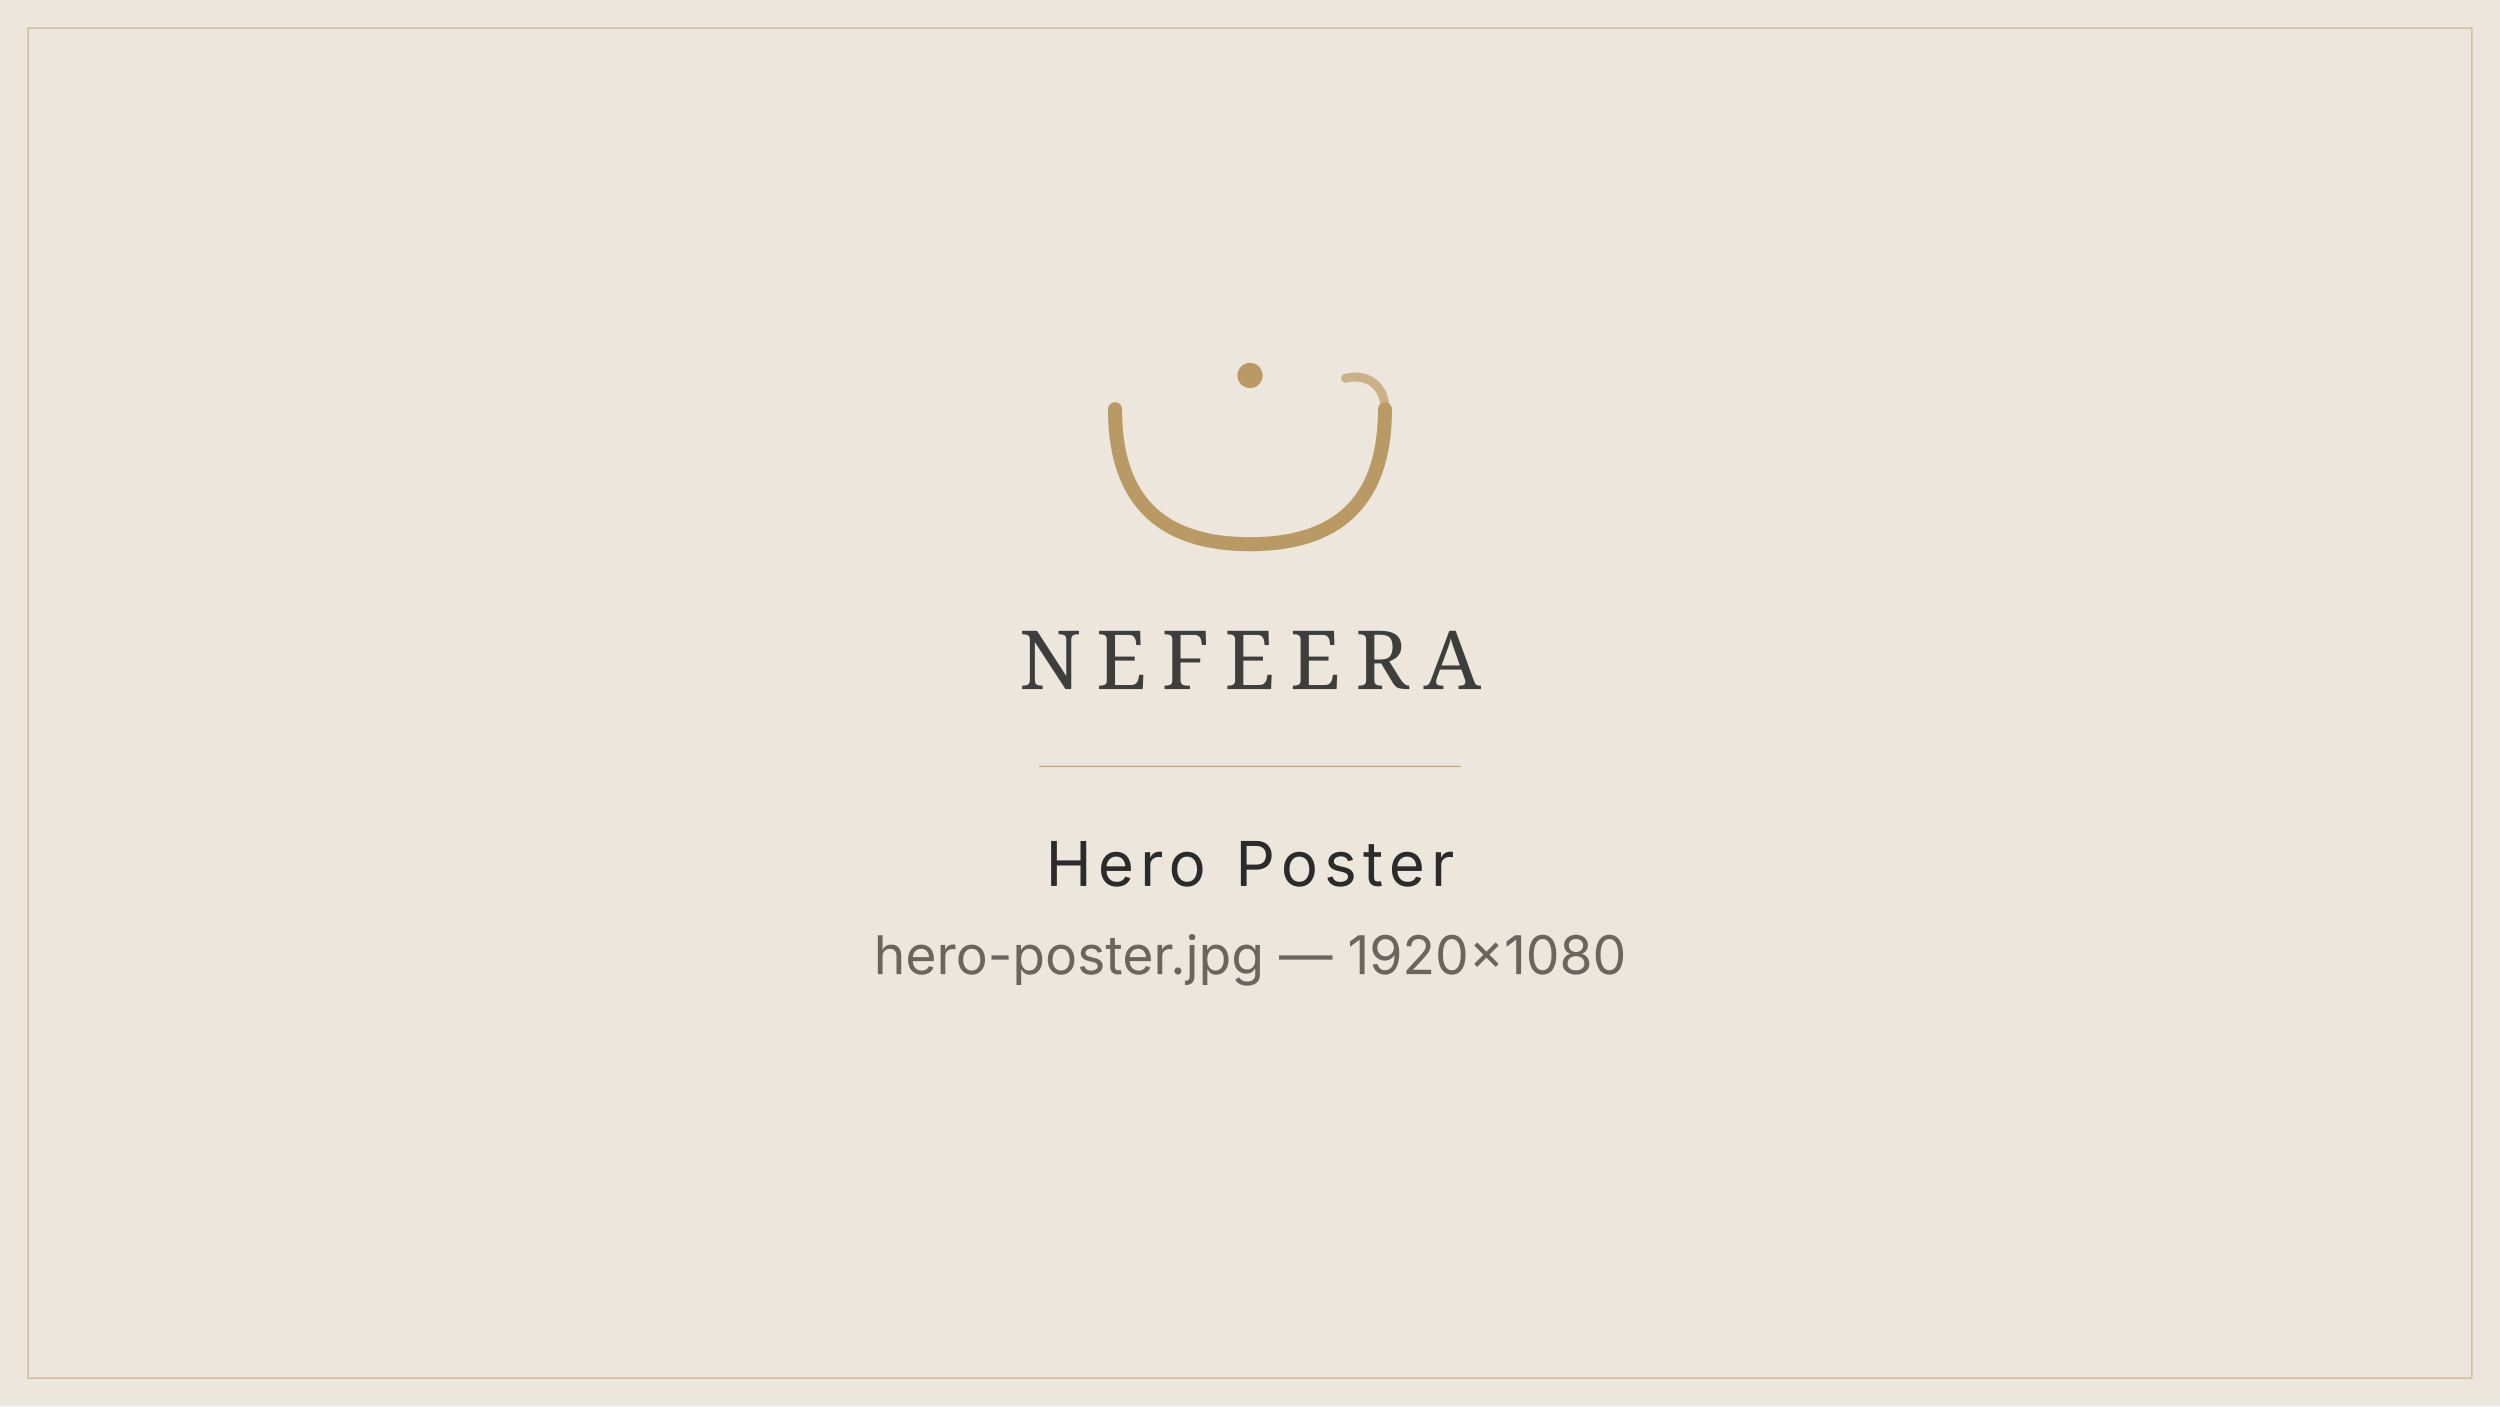
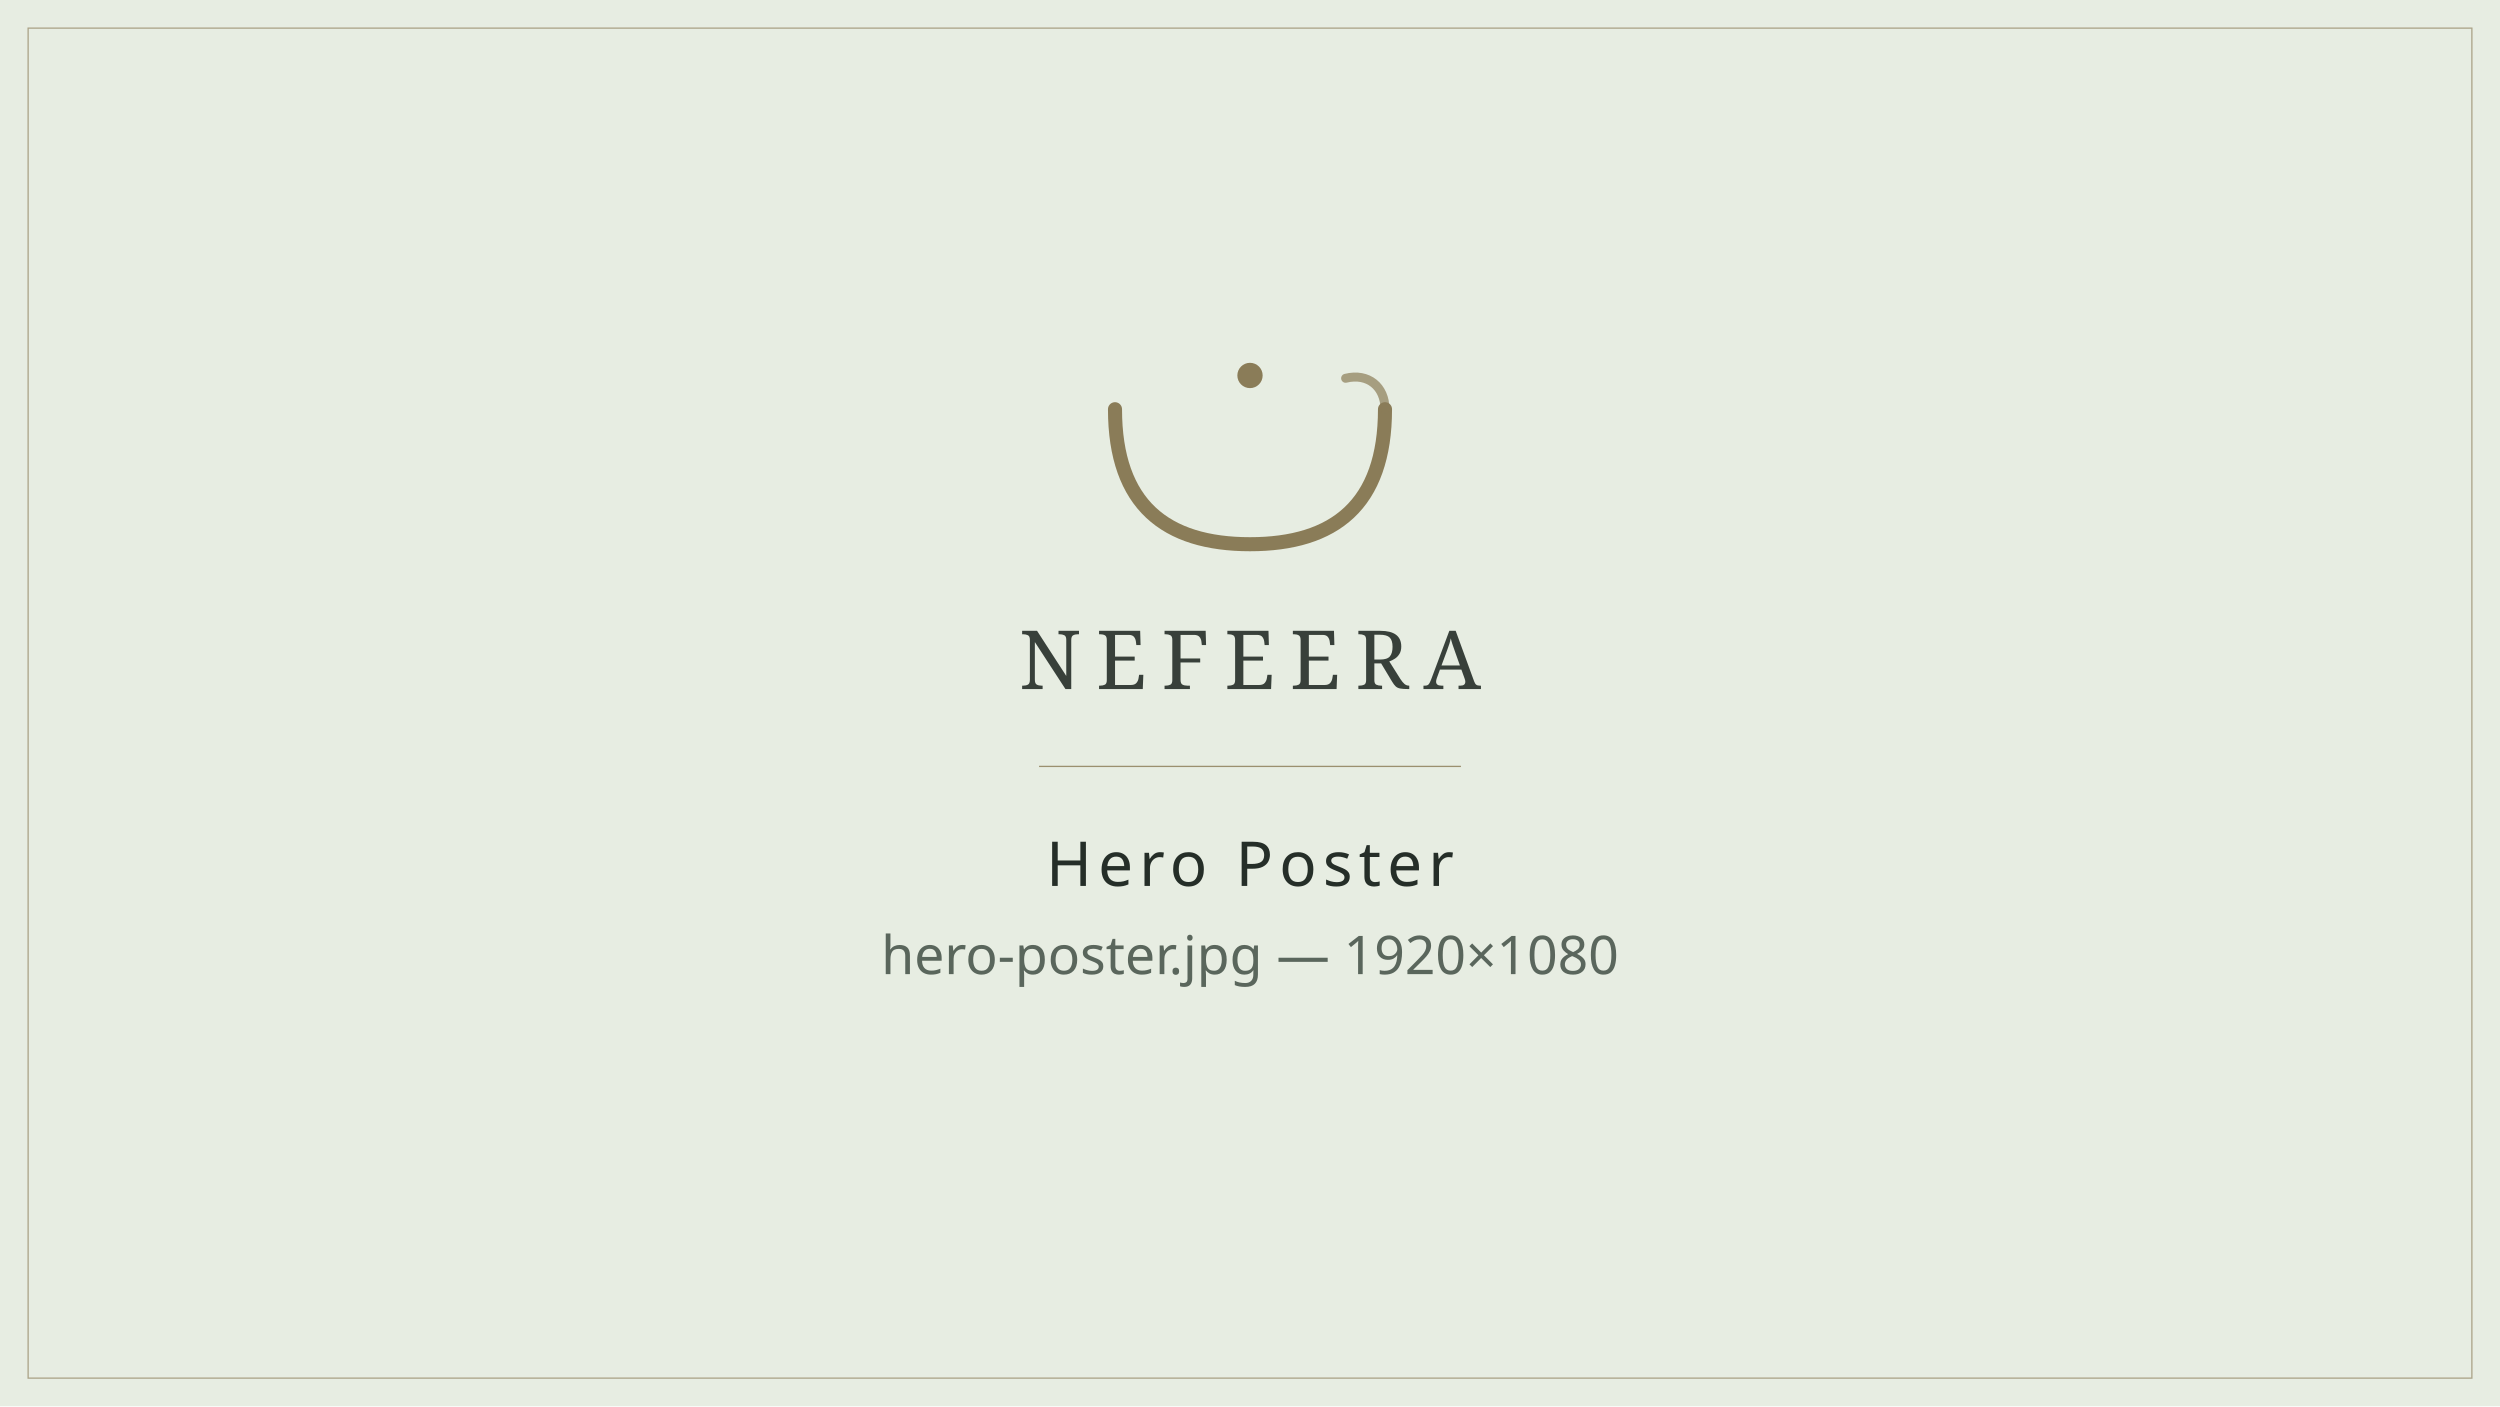
<svg xmlns="http://www.w3.org/2000/svg" viewBox="0 0 1920 1080" width="1920" height="1080" preserveAspectRatio="xMidYMid slice" role="img" aria-label="Hero Poster placeholder. Required file: hero-poster.jpg — 1920×1080">
-   <rect width="1920" height="1080" fill="#EDE6DC" />
-   <rect x="21.60" y="21.60" width="1876.80" height="1036.80" fill="none" stroke="#B08D4F" stroke-width="1" vector-effect="non-scaling-stroke" opacity="0.55" />
-   <g transform="translate(830.40 275.40) scale(2.16)" fill="none" stroke="#B08D4F" stroke-linecap="round" stroke-linejoin="round" opacity="0.85">
+   <rect width="1920" height="1080" fill="#E7EDE2" />
+   <rect x="21.60" y="21.60" width="1876.80" height="1036.80" fill="none" stroke="#7A683F" stroke-width="1" vector-effect="non-scaling-stroke" opacity="0.55" />
+   <g transform="translate(830.40 275.40) scale(2.16)" fill="none" stroke="#7A683F" stroke-linecap="round" stroke-linejoin="round" opacity="0.85">
    <path d="M12 18 C12 52, 30 66, 60 66 C90 66, 108 52, 108 18" stroke-width="5" />
    <path d="M108 18 C108 10, 102 5, 94 7" stroke-width="3.2" opacity="0.7" />
-     <circle cx="60" cy="6" r="4.5" fill="#B08D4F" stroke="none" />
+     <circle cx="60" cy="6" r="4.5" fill="#7A683F" stroke="none" />
  </g>
-   <text x="960.00" y="529.20" text-anchor="middle" font-family="'Cormorant Garamond', Georgia, serif" font-size="62.64" letter-spacing="11.28" fill="#2B2B2B" opacity="0.9">NEFEERA</text>
-   <line x1="798.00" y1="588.60" x2="1122.00" y2="588.60" stroke="#B08D4F" stroke-width="1" vector-effect="non-scaling-stroke" opacity="0.7" />
-   <text x="960.00" y="680.40" text-anchor="middle" font-family="Inter, system-ui, sans-serif" font-size="47.52" letter-spacing="4.75" fill="#2B2B2B">Hero Poster</text>
-   <text x="960.00" y="748.12" text-anchor="middle" font-family="Inter, system-ui, sans-serif" font-size="41.04" fill="#6B6560">hero-poster.jpg — 1920×1080</text>
+   <text x="960.00" y="529.20" text-anchor="middle" font-family="Italiana, Georgia, serif" font-size="62.64" letter-spacing="11.28" fill="#252E28" opacity="0.9">NEFEERA</text>
+   <line x1="798.00" y1="588.60" x2="1122.00" y2="588.60" stroke="#7A683F" stroke-width="1" vector-effect="non-scaling-stroke" opacity="0.7" />
+   <text x="960.00" y="680.40" text-anchor="middle" font-family="Outfit, system-ui, sans-serif" font-size="47.52" letter-spacing="4.75" fill="#252E28">Hero Poster</text>
+   <text x="960.00" y="748.12" text-anchor="middle" font-family="Outfit, system-ui, sans-serif" font-size="41.04" fill="#5A665C">hero-poster.jpg — 1920×1080</text>
</svg>
